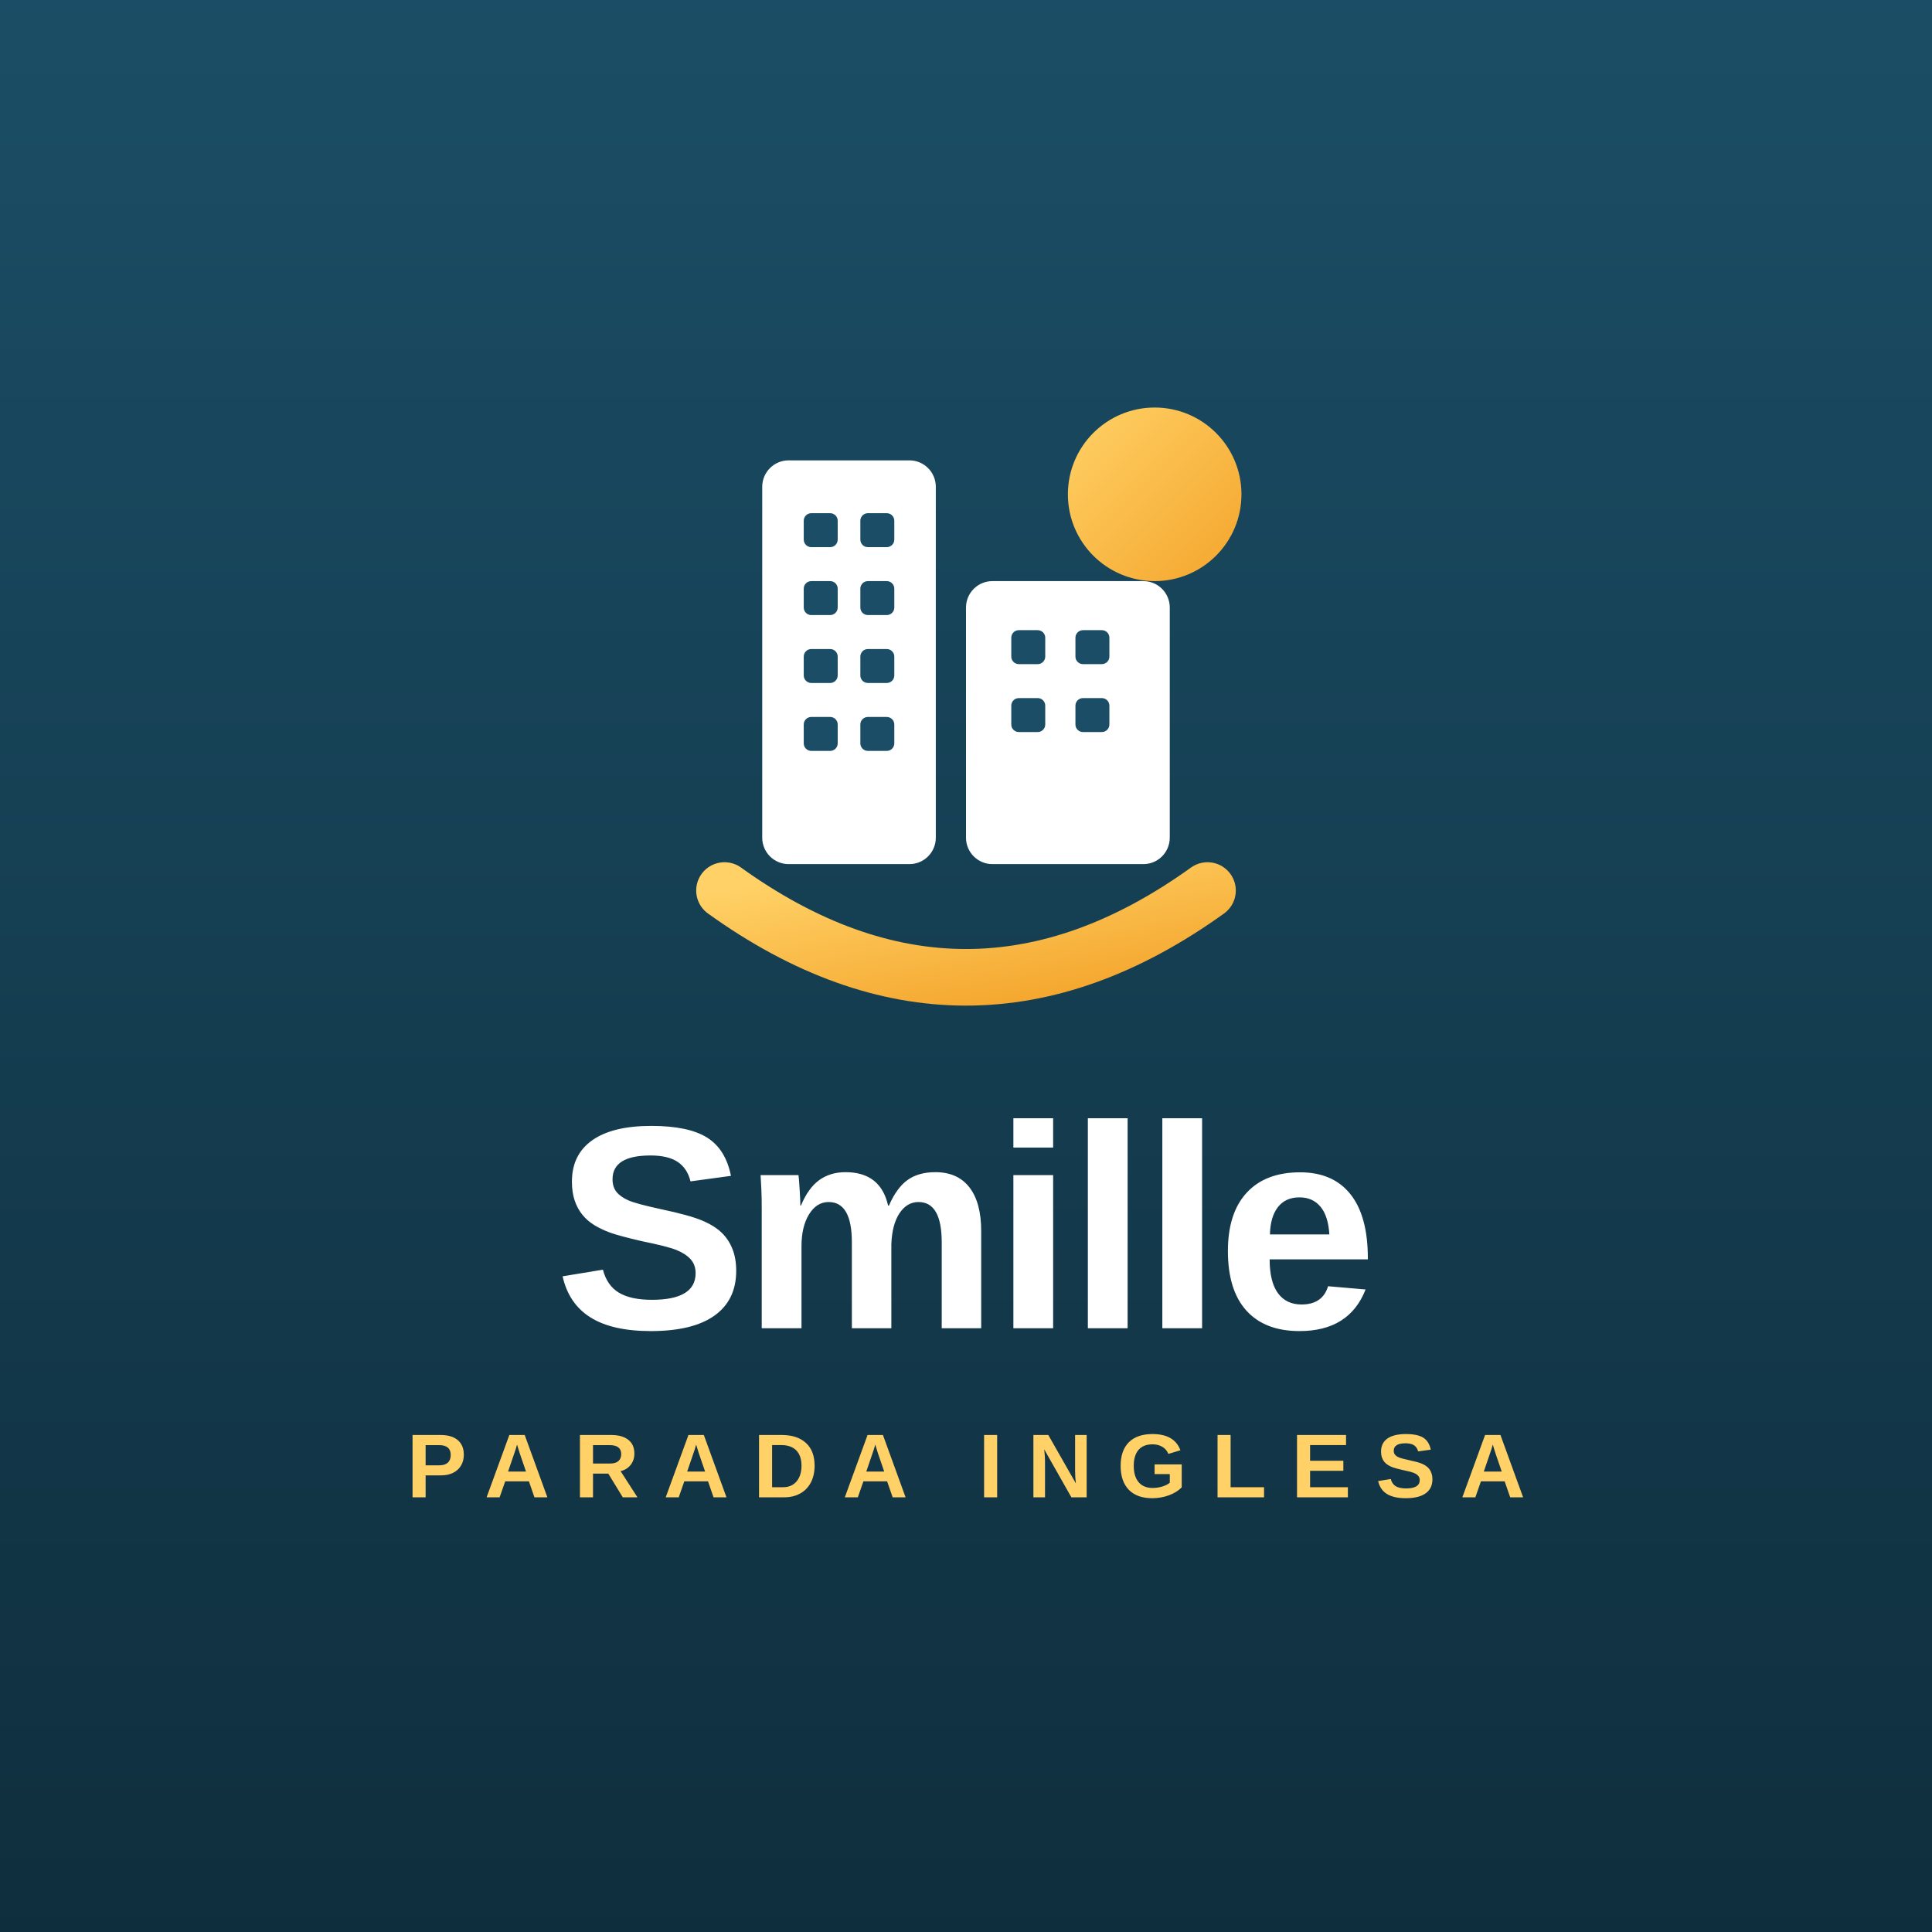
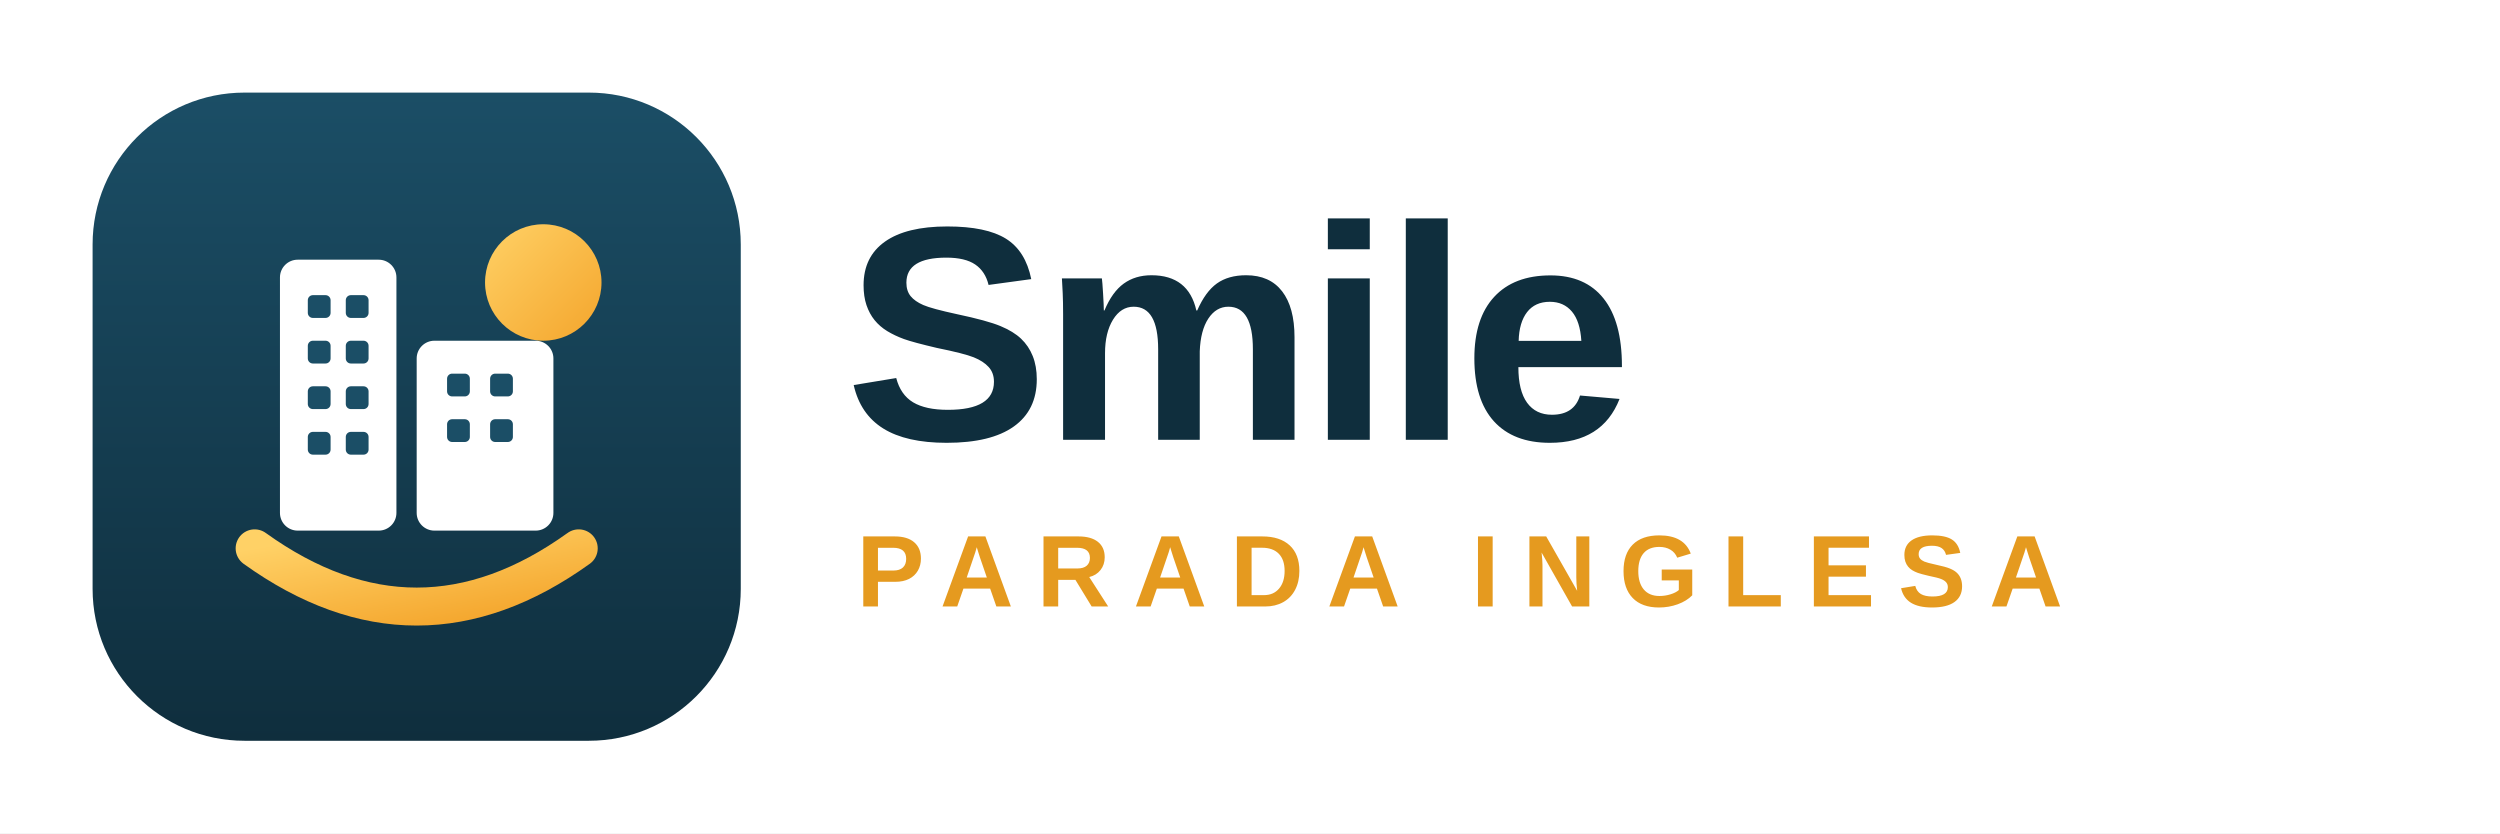
- <svg xmlns="http://www.w3.org/2000/svg" viewBox="0 0 640 640">
-   <defs>
-     <linearGradient id="ceu" x1="0" y1="0" x2="0" y2="1">
-       <stop offset="0" stop-color="#1B4E66" />
-       <stop offset="1" stop-color="#0F2E3D" />
-     </linearGradient>
-     <linearGradient id="sol" x1="0" y1="0" x2="1" y2="1">
-       <stop offset="0" stop-color="#FFD166" />
-       <stop offset="1" stop-color="#F4A52C" />
-     </linearGradient>
-   </defs>
-   <rect width="640" height="640" fill="url(#ceu)" />
-   <g transform="translate(160 70) scale(0.625)">
+ <svg xmlns="http://www.w3.org/2000/svg" viewBox="0 0 1080 360">
+   <rect width="1080" height="360" fill="#FFFFFF" />
+   <g transform="translate(40 40) scale(0.5469)">
+     <defs>
+       <linearGradient id="ceu" x1="0" y1="0" x2="0" y2="1">
+         <stop offset="0" stop-color="#1B4E66" />
+         <stop offset="1" stop-color="#0F2E3D" />
+       </linearGradient>
+       <linearGradient id="sol" x1="0" y1="0" x2="1" y2="1">
+         <stop offset="0" stop-color="#FFD166" />
+         <stop offset="1" stop-color="#F4A52C" />
+       </linearGradient>
+     </defs>
+     <rect width="512" height="512" rx="120" fill="url(#ceu)" />
    <circle cx="356" cy="150" r="46" fill="url(#sol)" />
    <g fill="#FFFFFF">
      <rect x="148" y="132" width="92" height="214" rx="14" />
      <rect x="256" y="196" width="108" height="150" rx="14" />
    </g>
    <g fill="#1B4E66">
      <rect x="170" y="160" width="18" height="18" rx="4" />
      <rect x="200" y="160" width="18" height="18" rx="4" />
      <rect x="170" y="196" width="18" height="18" rx="4" />
      <rect x="200" y="196" width="18" height="18" rx="4" />
      <rect x="170" y="232" width="18" height="18" rx="4" />
      <rect x="200" y="232" width="18" height="18" rx="4" />
      <rect x="170" y="268" width="18" height="18" rx="4" />
      <rect x="200" y="268" width="18" height="18" rx="4" />
      <rect x="280" y="222" width="18" height="18" rx="4" />
      <rect x="314" y="222" width="18" height="18" rx="4" />
      <rect x="280" y="258" width="18" height="18" rx="4" />
      <rect x="314" y="258" width="18" height="18" rx="4" />
    </g>
    <path d="M128 360 Q256 452 384 360" fill="none" stroke="url(#sol)" stroke-width="30" stroke-linecap="round" />
  </g>
-   <text x="320" y="440" text-anchor="middle" font-family="Segoe UI, Arial, sans-serif" font-weight="800" font-size="96" fill="#FFFFFF" letter-spacing="-2">Smille</text>
-   <text x="320" y="496" text-anchor="middle" font-family="Segoe UI, Arial, sans-serif" font-weight="600" font-size="30" fill="#FFD166" letter-spacing="8">PARADA INGLESA</text>
+   <text x="365" y="190" font-family="Segoe UI, Arial, sans-serif" font-weight="800" font-size="132" fill="#0F2E3D" letter-spacing="-3">Smile</text>
+   <text x="370" y="262" font-family="Segoe UI, Arial, sans-serif" font-weight="600" font-size="44" fill="#E59A1F" letter-spacing="10">PARADA INGLESA</text>
</svg>
